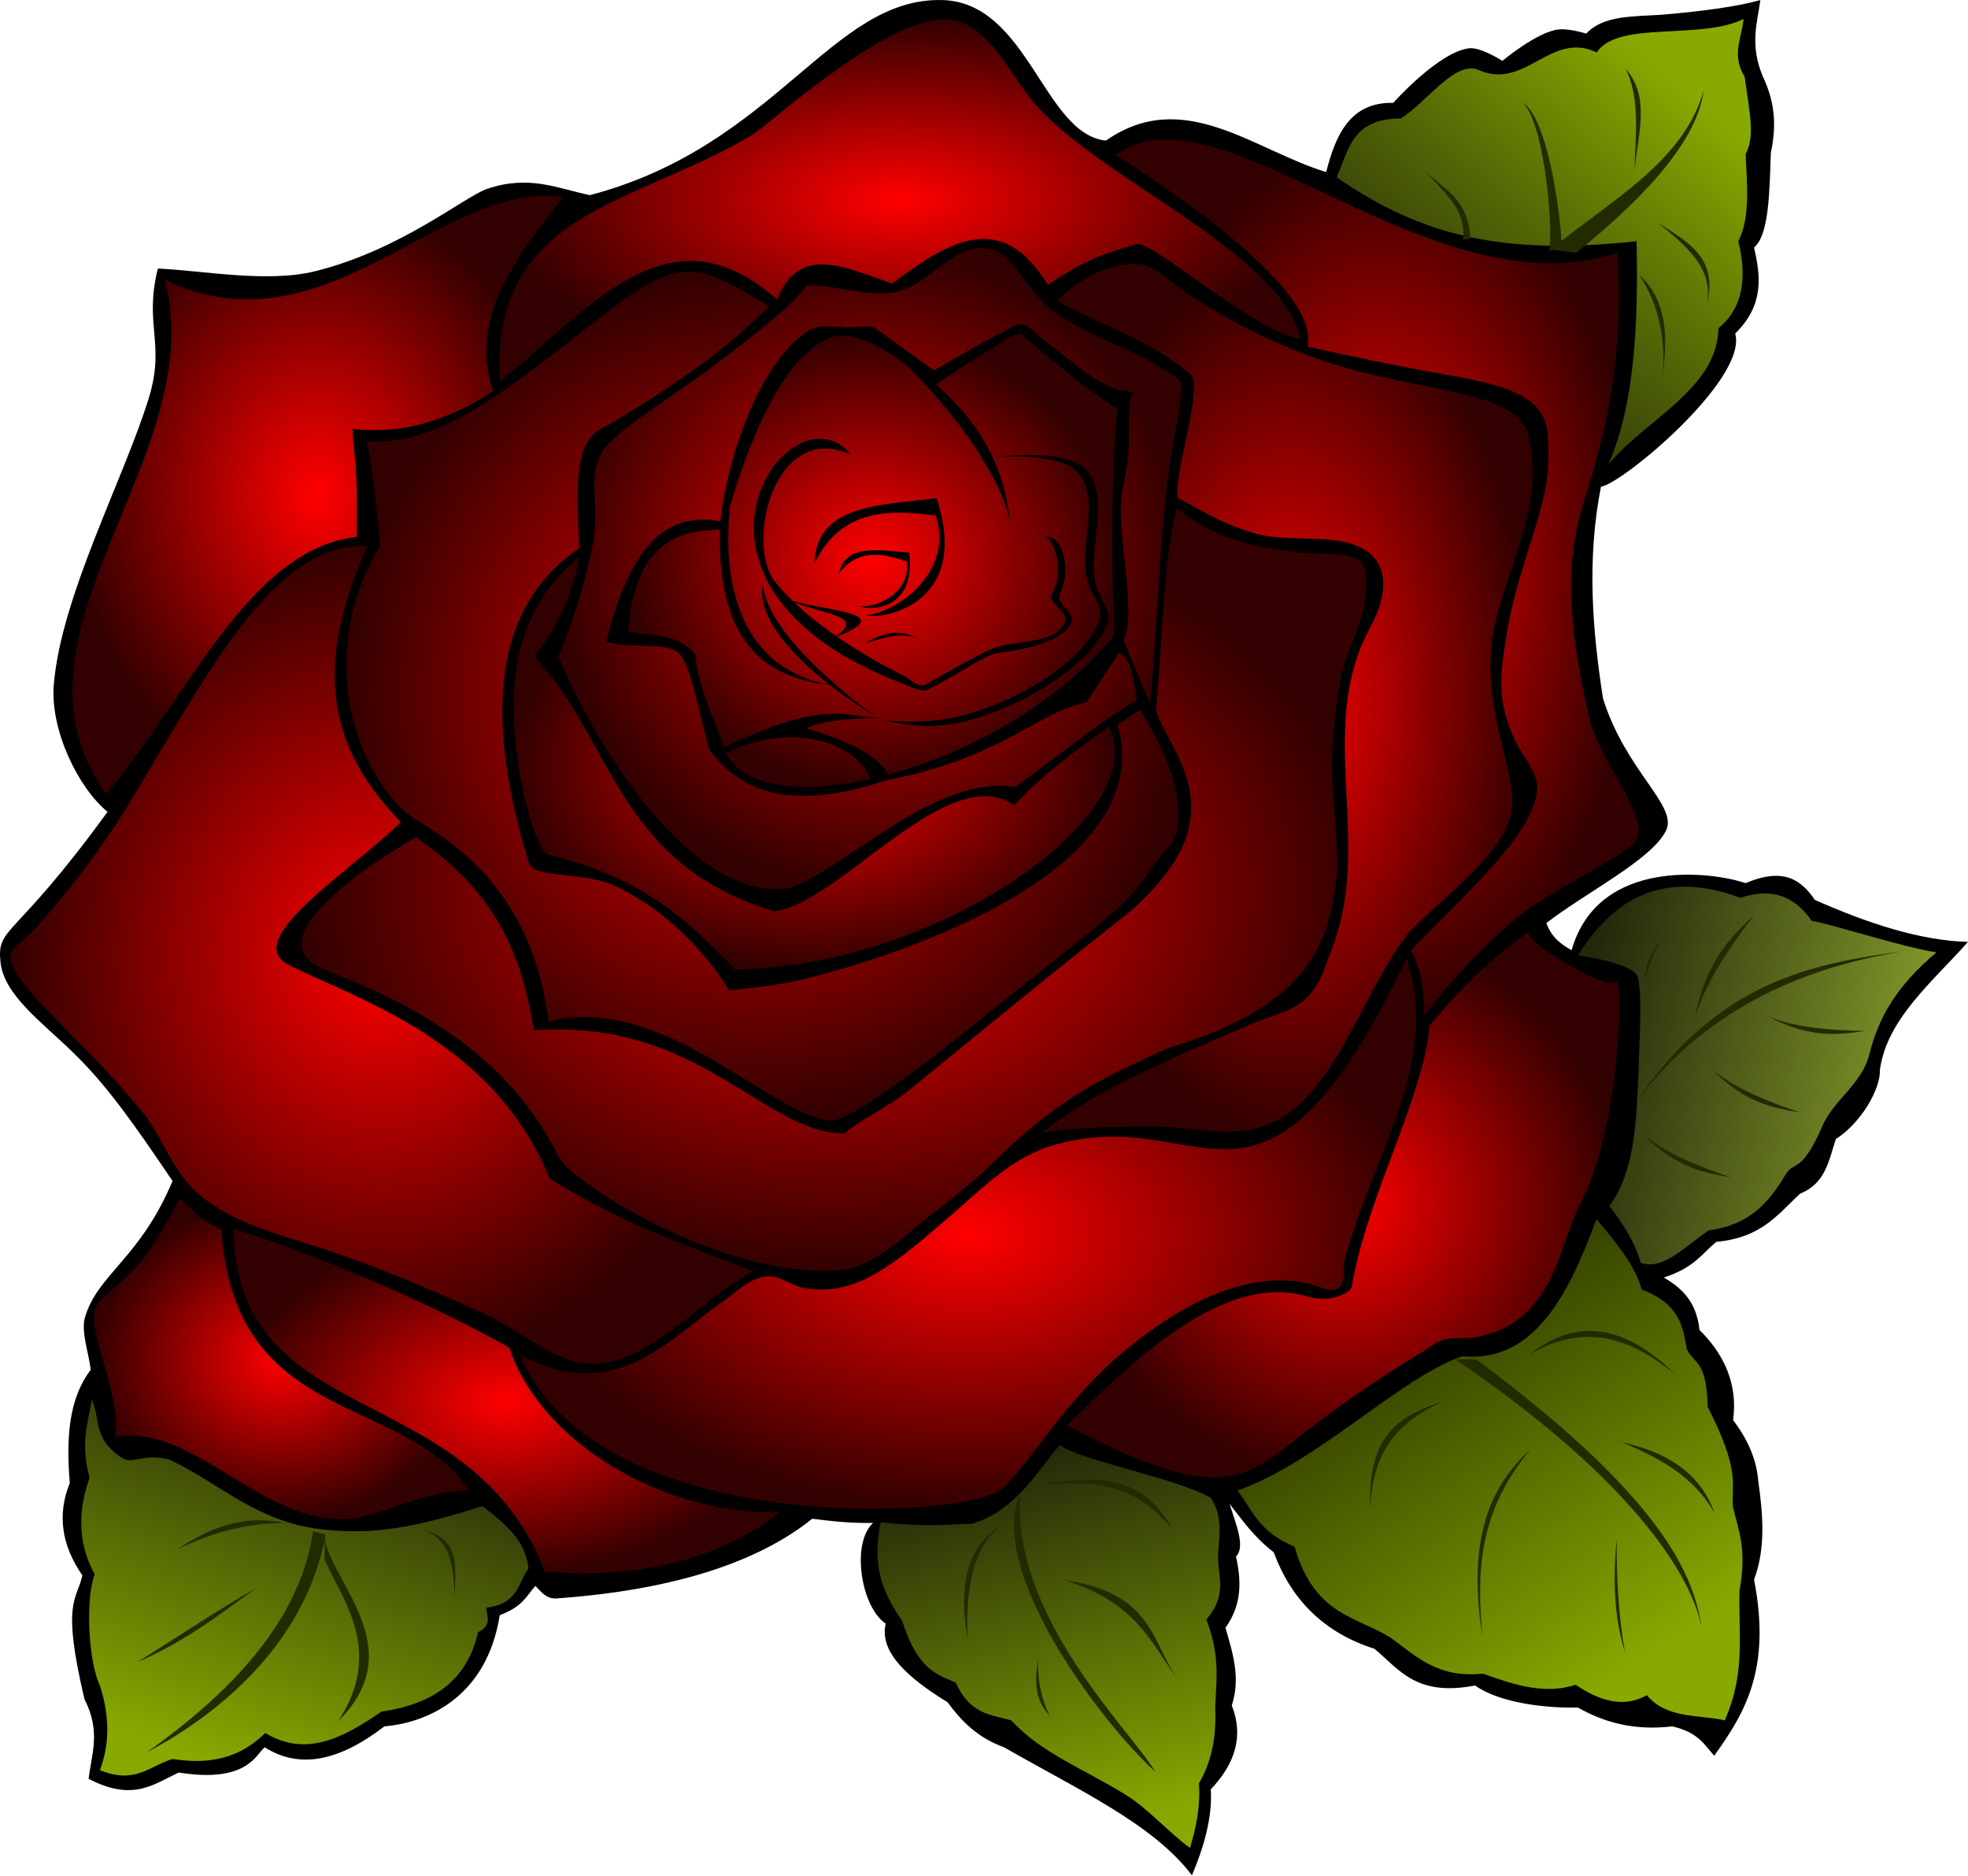
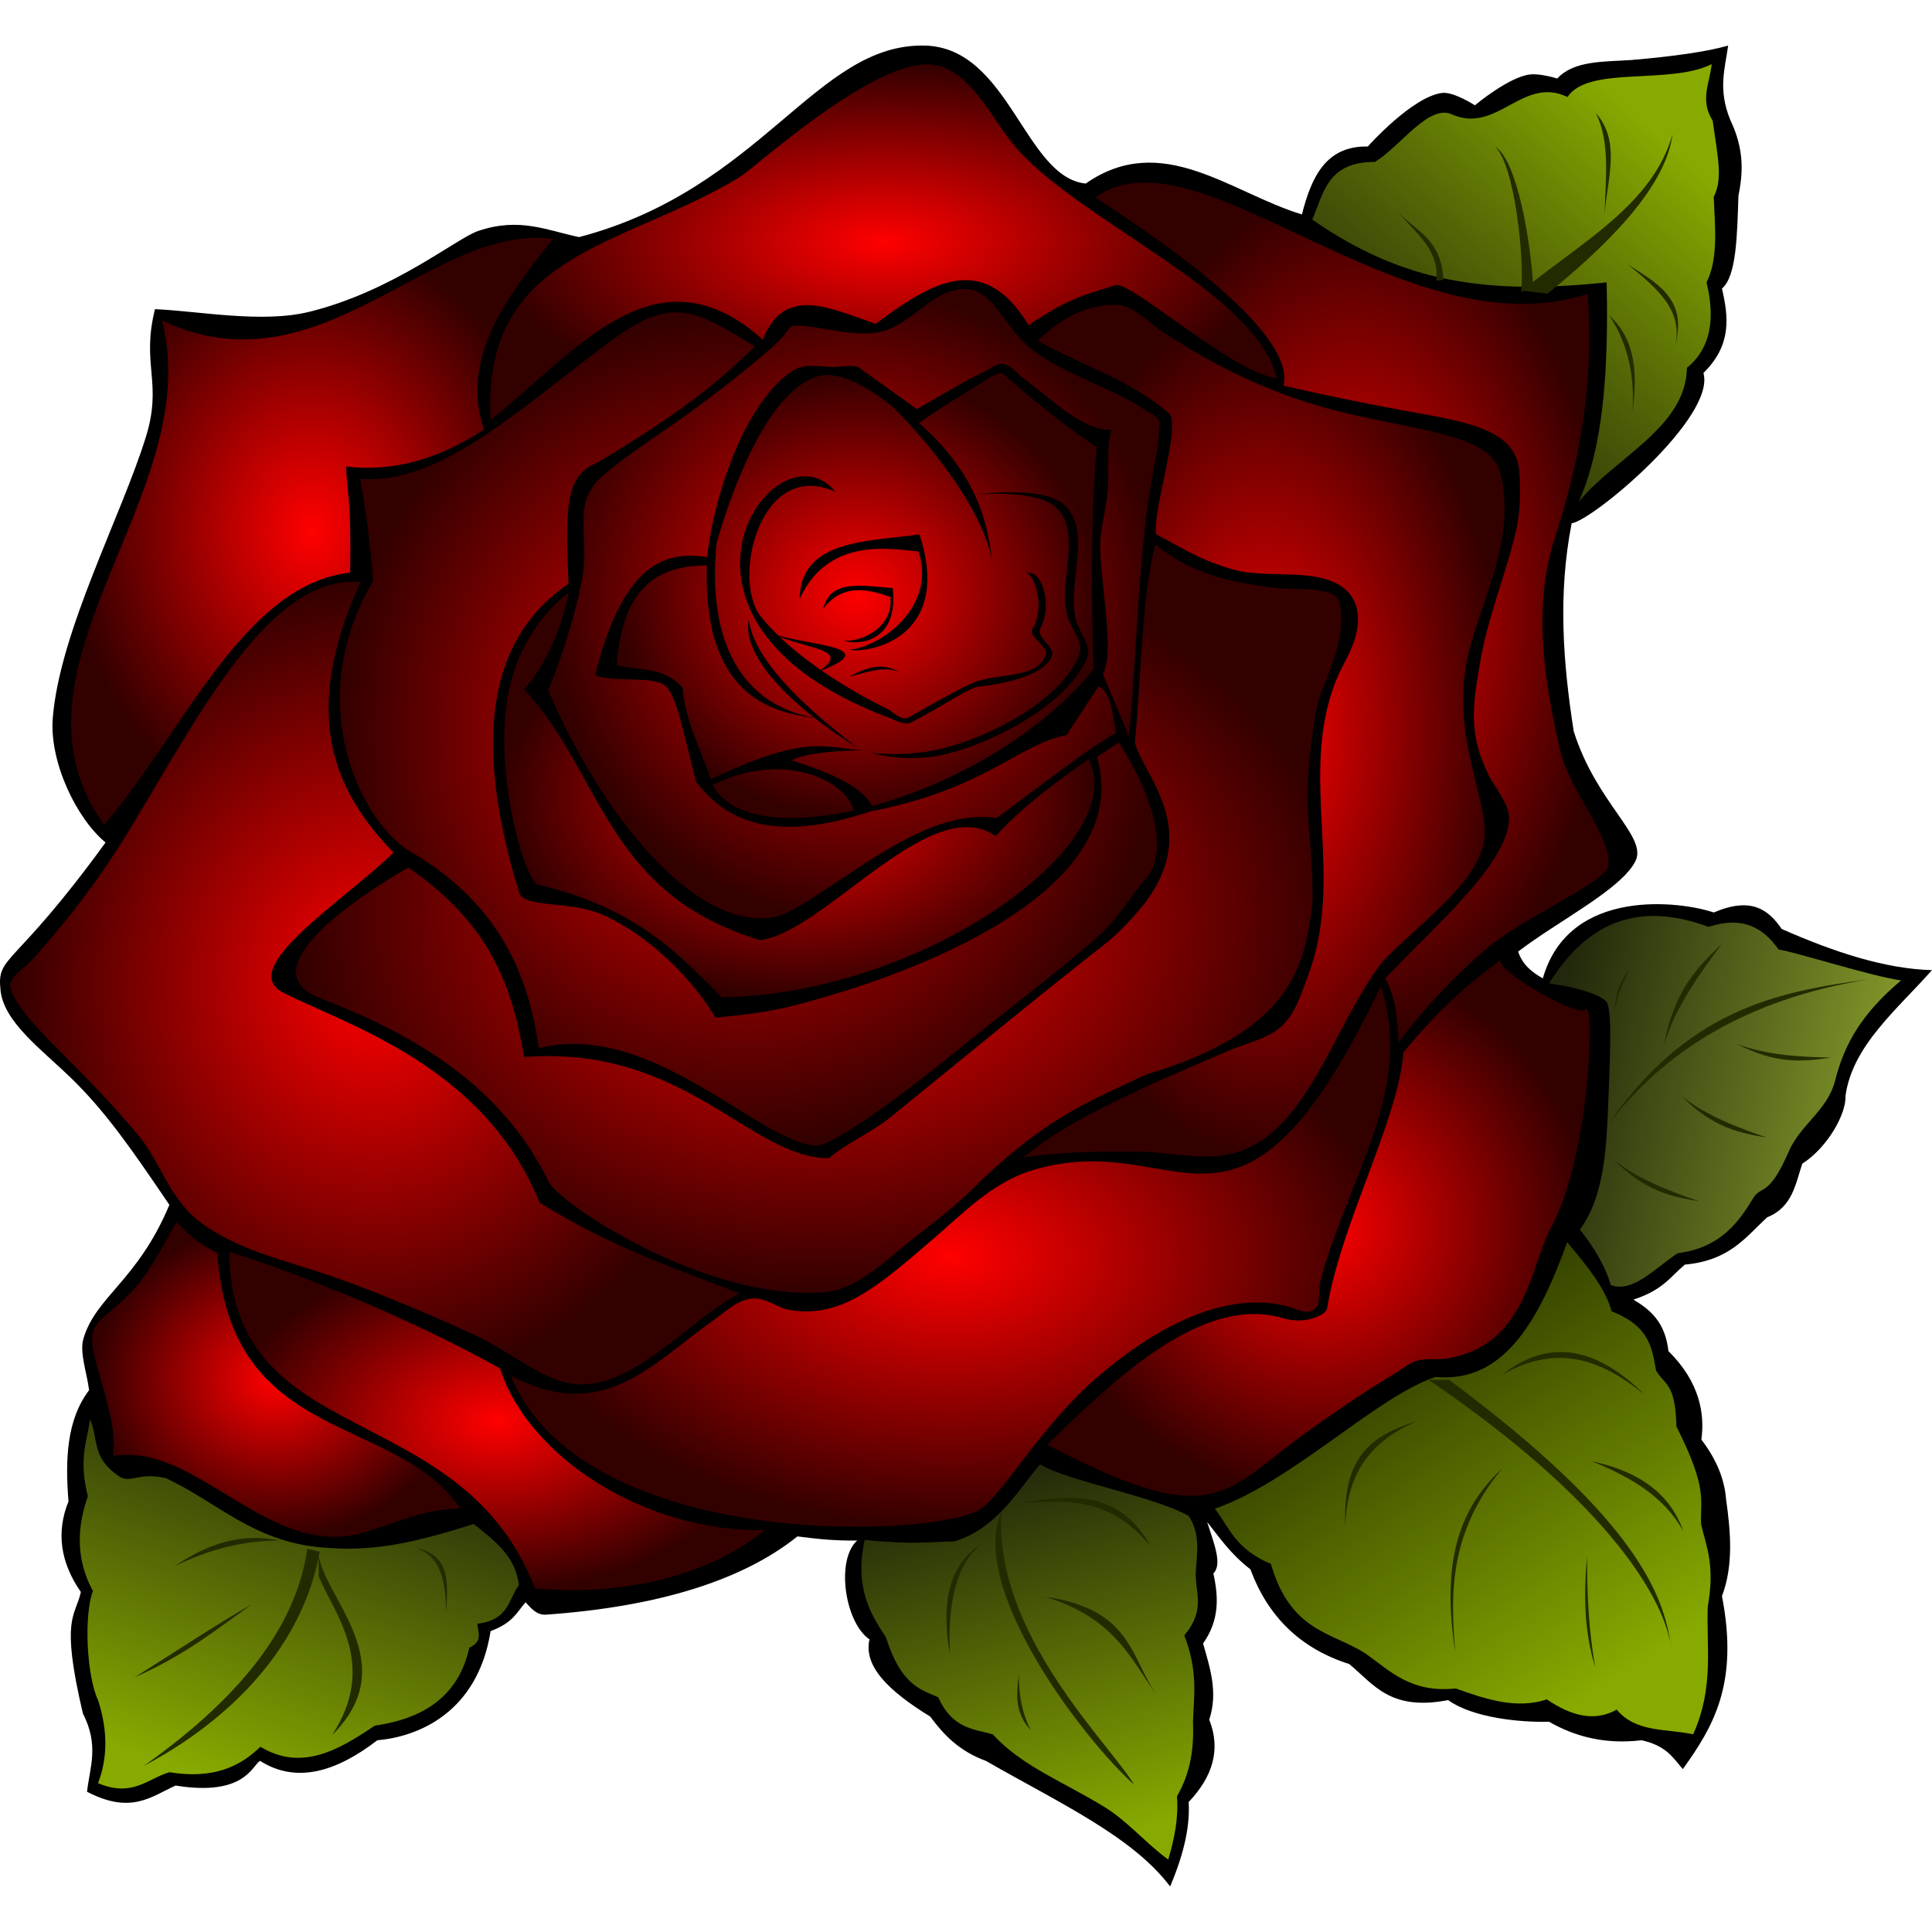
- <svg xmlns="http://www.w3.org/2000/svg" xmlns:xlink="http://www.w3.org/1999/xlink" id="svg4429" height="200.1mm" width="210mm" version="1.1" viewBox="0 0 744.096 709.01">
+ <svg xmlns="http://www.w3.org/2000/svg" xmlns:xlink="http://www.w3.org/1999/xlink" id="svg4429" height="10mm" width="10mm" version="1.1" viewBox="0 0 744.096 709.01">
  <defs id="defs4431">
    <linearGradient id="ad" y2="19463" gradientUnits="userSpaceOnUse" y1="94424" x2="3.969e5" x1="3.3027e5">
      <stop id="stop15" stop-color="#22280B" offset="0" />
      <stop id="stop17" stop-color="#556906" offset=".529" />
      <stop id="stop19" stop-color="#8a0" offset="1" />
    </linearGradient>
    <linearGradient id="af" y2="2.617e5" gradientUnits="userSpaceOnUse" y1="2.449e5" x2="4.561e5" x1="3.7159e5">
      <stop id="stop27" stop-color="#22280B" offset="0" />
      <stop id="stop29" stop-color="#89A02C" offset="1" />
    </linearGradient>
    <linearGradient id="ae" y2="2.965e5" gradientUnits="userSpaceOnUse" y1="3.9575e5" x2="3.1926e5" x1="3.8257e5">
      <stop id="stop22" stop-color="#8a0" offset="0" />
      <stop id="stop24" stop-color="#222B00" offset="1" />
    </linearGradient>
    <linearGradient id="b" y2="4.3226e5" gradientUnits="userSpaceOnUse" y1="3.433e5" x2="2.5859e5" x1="2.3544e5">
      <stop id="stop9" stop-color="#22280B" offset="0" />
      <stop id="stop11" stop-color="#8a0" offset="1" />
    </linearGradient>
    <linearGradient id="t" y2="4.1825e5" xlink:href="#b" gradientUnits="userSpaceOnUse" y1="3.2943e5" x2="57506" x1="86108" />
    <linearGradient id="linearGradient4333">
      <stop id="stop4335" stop-color="#f00" offset="0" />
      <stop id="stop4337" stop-color="#f00" stop-opacity=".2" offset="1" />
    </linearGradient>
    <linearGradient id="linearGradient5366" y2="4.3226e5" xlink:href="#b" gradientUnits="userSpaceOnUse" x2="2.5859e5" y1="3.433e5" x1="2.3544e5" />
    <radialGradient id="radialGradient4365" xlink:href="#linearGradient4333" gradientUnits="userSpaceOnUse" cy="3.2003e5" cx="8.1376e5" gradientTransform="matrix(1 0 0 .85429 -7.4748e5 46630)" r="44166" />
    <radialGradient id="radialGradient4363" xlink:href="#linearGradient4333" gradientUnits="userSpaceOnUse" cy="3.2999e5" cx="8.6675e5" gradientTransform="matrix(1 0 0 .63084 -7.4748e5 1.2182e5)" r="64272" />
    <radialGradient id="radialGradient4361" xlink:href="#linearGradient4333" gradientUnits="userSpaceOnUse" cy="2.9055e5" cx="9.755e5" gradientTransform="matrix(1 0 0 .61433 -7.4748e5 1.1206e5)" r="1.0549e5" />
    <radialGradient id="radialGradient4359" xlink:href="#linearGradient4333" gradientUnits="userSpaceOnUse" cy="2.8363e5" cx="1.0638e6" gradientTransform="matrix(1 0 0 .98831 -7.4748e5 3316.8)" r="65067" />
    <radialGradient id="radialGradient4357" xlink:href="#linearGradient4333" gradientUnits="userSpaceOnUse" cy="2.2491e5" cx="8.3739e5" gradientTransform="matrix(1 0 0 1.1008 -7.4748e5 -22673)" r="87471" />
    <radialGradient id="radialGradient4355" xlink:href="#linearGradient4333" gradientUnits="userSpaceOnUse" cy="1.1655e5" cx="8.2235e5" gradientTransform="matrix(1 0 0 1.2181 -7.4748e5 -25418)" r="57804" />
    <radialGradient id="radialGradient4353" xlink:href="#linearGradient4333" gradientUnits="userSpaceOnUse" cy="47160" cx="9.5944e5" gradientTransform="matrix(1 0 0 .45202 -7.4748e5 25843)" r="94364" />
    <radialGradient id="radialGradient4351" xlink:href="#linearGradient4333" gradientUnits="userSpaceOnUse" cy="1.3601e5" cx="1.0718e6" gradientTransform="matrix(1 0 0 1.6749 -7.4748e5 -91798)" r="61571" />
    <radialGradient id="radialGradient4349" xlink:href="#linearGradient4333" gradientUnits="userSpaceOnUse" cy="1.6448e5" cx="1.0507e6" gradientTransform="matrix(1 0 0 1.7722 -7.4748e5 -1.27e5)" r="57707" />
    <radialGradient id="radialGradient4347" xlink:href="#linearGradient4333" gradientUnits="userSpaceOnUse" cy="2.0946e5" cx="9.4386e5" gradientTransform="matrix(1 0 0 .71621 -7.4748e5 59443)" r="1.2536e5" />
    <radialGradient id="radialGradient4345" xlink:href="#linearGradient4333" gradientUnits="userSpaceOnUse" cy="1.6397e5" cx="9.2702e5" gradientTransform="matrix(1 0 0 1.0201 -7.4748e5 -3290)" r="98002" />
    <radialGradient id="radialGradient4343" xlink:href="#linearGradient4333" gradientUnits="userSpaceOnUse" cy="1.798e5" cx="9.3925e5" gradientTransform="matrix(1 0 0 .68563 -7.4748e5 56523)" r="70789" />
    <radialGradient id="radialGradient4341" xlink:href="#linearGradient4333" gradientUnits="userSpaceOnUse" cy="1.339e5" cx="9.5233e5" gradientTransform="matrix(1 0 0 1.0288 -7.4748e5 -3857)" r="73358" />
    <radialGradient id="radialGradient4339" xlink:href="#linearGradient4333" gradientUnits="userSpaceOnUse" cy="1.3192e5" cx="9.5302e5" gradientTransform="matrix(1 0 0 .92775 -7.4748e5 9531.8)" r="57551" />
  </defs>
  <g id="layer1" transform="translate(-19.38 -137.86)">
    <g id="g5416" transform="matrix(.0016054 0 0 .0016054 19.38 137.85)">
      <path id="path85" class="fil0" d="m21371 3.2259e5c-498-4116-2336-9020-1359-12349 2981-10158 12969-13858 20625-32110-9405-13890-15516-22590-23535-30370-7259-7040-16119-13450-16968-21030-975-8711 2970-4932 25189-35538-7075-5839-13500-19417-12664-29849 1662-20761 16513-48585 22354-67489 4030-13040-1171-17258 2166-30606 10628 464 25694 3428 36995 639 20199-4987 35269-17624 40562-19411 10004-3378 16658-54 24205 1482 43954-11568 56811-46630 82992-45942 20197 531 23876 31583 38531 33098 18304-12753 34761 2210 51869 7410 2280-8922 5718-16493 15808-16302 0 0 10537-11872 17784-12844 2789-374 7904 2964 7904 2964s8274-6939 13338-7410c2592-241 6422 988 6422 988 4008-4361 11167-3996 17784-4446 9880-847 17942-1953 23217-3458-742 5474-2497 10442 494 17784 3492 7307 3035 12921 1976 18278-325 9393-434 19220-3952 22229 1551 6752 2422 13503-4446 20254 3029 10664-26529 35355-31615 36062-3328 17019-2062 33528 494 49893 5436 17290 17737 25218 14819 31122-3372 6825-18769 14494-28157 21736 1162 3361 3467 5009 5928 6421 6295-22118 33390-18431 41001-15807 9020-3863 13147-657 16302 3951 12588 5563 24786 9567 36062 9880-8432 9494-19105 18172-20748 30134 202 4326-4245 12354-10374 16302-1655 4935-2355 10416-8398 12844-5170 4731-8968 10378-19760 11361-3487 2905-5239 6098-12350 8398 4017 2412 7630 5390 8398 12350 7667 7584 8719 15247 7904 21242 3663 4775 5558 9551 5928 14326 1131 7983 1779 15885-988 23218 4085 21045-2100 31326-9386 41495-2330-2626-3795-5541-9880-6916-8854 1047-16004-891-22229-4446-7094 210-18372-990-24206-5187-13958 2707-17885-3846-23712-8645-11996-3823-19617-11657-23712-22723-4880-3788-7355-7575-10374-11362 1457 4758 3780 10094 1482 12350 1249 5598 1503 11197-2469 16795 1677 5896 3632 11745 1482 18278 2887 7284 729 13792-4940 19760 319 5250-820 11715-4446 20254-9083-12040-26639-20054-44213-30134-6439-2344-10155-6322-13337-10621-10057-6174-16053-12103-14573-18524-5864-3969-8173-18961-2964-23712-5621 93-9995-437-14326-988-13053 10479-33229 16848-60267 18772-2294 163-3601-1515-4940-2964-2130 2366-2909 4855-8398 6916-3164 19816-17694 25368-27170 26182-9987 7662-19485 10430-28157 4939-1929 1199-3713 8590-20254 5928-5834 2656-10699 6989-21242 1482 660-5861 2964-11065-988-18771-5471-23223-1790-23149-494-29146-4898-7082-5969-14324-2964-21736-799-10050-458-19561 4940-26676z" />
      <path id="path87" d="m3.148e5 41753c2771-6218 3532-13873 15066-13832 6176-3798 12998-14049 18525-11362 10851 4677 16925-9392 27664-4199 4901-7603 24645-2840 34580-7904-399 4448-2920 8543 247 13585 1279 9215 2456 13882 247 18278 328 7376 1107 15023-1730 20501 2127 8679 1078 15770-4693 20501-234 14307-17189 21449-25934 32109 4579-10435 7317-25186 6668-52610-31720 3382-50609-1247-70641-15067h1z" class="fil1" fill="url(#ad)" />
      <path id="path89" d="m3.7161e5 2.2502e5c8567-13817 20512-20153 38284-13585 8225-2691 13162 256 16796 5434 4842 787 22320 6454 29393 7410-9487 7986-13634 15354-15808 23958-1840 7283-8274 10509-11115 17043-4928 11337-6602 7930-8645 11362-3950 6635-8537 11862-18031 13091-5351 3497-10703 9596-16054 7657-1153-4117-3623-8563-7410-13338 5968-8023 6407-20133 6830-30829 420-10627 847-19854-162-23263-602-2038-7413-4083-14078-4940z" class="fil2" fill="url(#af)" />
      <path id="path91" d="m3.7598e5 2.8709e5c4625 5531 9214 11061 10653 16592 9085 3486 9723 8849 10654 14147 1875 3444 4704 2832 4890 13448 7755 15333 5596 17837 5939 23578 1314 5451 3354 9863 1572 19736-323 9959 1538 19322-3493 30565-6339-1416-13681-322-18339-5938-5332 3041-10970 1483-16767-2446-7277 2395-14554 8-21831-2619-10807 1119-15736-4174-21657-8384-8166-5220-17958-5153-22705-21482-8685-3724-9911-8691-13448-13274 18475-6363 38350-26605 52920-31612 16444 1606 24846-13638 31612-32311z" class="fil3" fill="url(#ae)" />
      <path id="path93" d="m2.4953e5 3.4036e5c6291 4017 27014 7542 35630 12401 2840 4308 2027 8616 1746 12924-443 5117 2629 9356-2794 15719 3308 8500 2340 14329 2096 20609 227 5997-371 11993-3843 17989 409 5342-657 10315-2096 15195-4860-3467-9757-9158-14989-12413-9875-6143-20044-9874-27102-17627-4718-1329-9713-1365-13099-8907-4472-1892-9006-3127-12575-14497-4056-5883-7433-12299-5065-23229 12161 1188 15260 434 21482 350 10406-3126 15560-12686 20609-18513v-1z" class="fil4" fill="url(#linearGradient5366)" />
      <path id="path95" d="m21605 3.2954e5c-753 5510-2784 9559-524 18513-2177 6125-3409 14311 1222 22705-2256 5852-1468 20634 1223 26198 2465 7623 2189 14149 0 19911 8248 3484 11811-1060 17116-2620 10482 1702 16910-1327 21832-6113 9724 5904 18612 943 27420-5065 13845-1961 20489-8820 22705-18688 3363-1581 2043-3747 1921-5763 7626-933 7407-5787 9956-9257-791-7083-5983-10742-10829-14671-16824 5355-25611 6627-36852 5589-16208-1497-24866-10961-37026-16592-6862-1534-8423 1515-11353-524-6577-4577-4664-8620-6811-13623z" class="fil5" fill="url(#t)" />
      <g>
        <path id="path97" d="m42271 2.823e5c2908 2374 3635 4202 9880 7410 3076 46326 42611 38271 58292 61256-8754 120-15562 3482-23043 5723-22983 6884-40030-21781-60268-18278 1489-10477-6917-25097-4620-30423 1225-2840 5767-5242 9747-9784 4059-4632 7568-11420 10012-15904z" class="fil6" fill="url(#radialGradient4365)" />
        <path id="path99" d="m55002 2.8944e5c525 47975 55527 34535 73354 80690 21350 1905 41496-2999 55191-13972-28948 565-56876-17690-63574-38773-21385-12000-49056-23180-64968-27940v-1z" class="fil7" fill="url(#radialGradient4363)" />
        <path id="path101" d="m1.2254e5 3.1911e5c16730 40915 96357 39283 1.1164e5 32604 5797-2534 14456-19851 29840-32906 11984-10170 28967-20381 44785-16363 2045 520 4600 2141 6390 857 1919-1376 961-4601 1561-6846 6752-25255 22621-46002 14494-70711-29208 60900-43326 42299-68414 41945-4824-68-10529 539-16306 2515-8734 2987-15781 10141-21577 15170-14591 12659-23217 20012-35529 17980-2853-471-5305-2739-8348-2769-3990-40-7242 3383-10603 5744-13851 9731-25746 24492-47936 12781v-1z" class="fil8" fill="url(#radialGradient4361)" />
        <path id="path103" d="m2.5123e5 3.3566e5c33733 17671 40664 14039 54276 3072 6785-5467 19084-14140 28596-19819 2300-1373 4257-3089 6294-3507 2358-483 4601-79 6607-393 19082-2991 20143-22132 25008-31223 9794-18299 10469-55109 8398-52610-1945 2347-22512-9974-20254-11856-6845 4969-14020 10763-23465 22230-1203 16093-15069 41365-18278 61255-229 1424-2265 2176-3713 2621-2206 680-4801 512-6924-119-19424-5776-40768 15012-56546 30349h1z" class="fil9" fill="url(#radialGradient4359)" />
        <path id="path105" d="m1.7738e5 2.9935e5c-15539-5973-31092-11257-47918-21735-13201-32794-46237-42589-61502-50388-11376-5811 14277-21827 26429-33591-14053-14647-22572-32690-7904-64961-21790-1626-38156 30990-55597 59760-7267 11987-15538 22491-23162 30874-1641 1804-3839 3020-4973 4954-997 1700 530 4115 2286 6625 4882 6979 16637 16561 28495 30995 4772 5809 7104 14530 13925 19930 9160 7252 20902 9508 33022 13764 9611 3374 21662 8391 33169 13663 8736 4003 16272 10975 23963 11846 14022 1587 26528-14474 39767-21736z" class="fil10" fill="url(#radialGradient4357)" />
        <path id="path107" d="m24982 1.8696e5c19002-22198 33562-57719 59032-60514 226-19030-629-17518-988-25441 11033 1317 22065-1647 33098-8892-5675-16475 4740-31162 16548-45694-29080-4038-55909 37605-93859 19512 10986 41795-40889 83396-13831 1.2103e5z" class="fil11" fill="url(#radialGradient4355)" />
        <path id="path109" d="m1.177e5 89814c-2225-40343 31910-41360 59719-58222 3621-2196 32511-28701 46296-27009 8922 1095 14115 12672 19212 18934 14993 18424 58367 35256 63398 56341-11127-1612-35162-23593-38772-22356-5824 1997-10148 2358-20784 9606-11032-18325-23821-9850-36677-349-10524-3467-21907-9658-27072 3842-25754-23118-44857 3089-65320 19212v1z" class="fil12" fill="url(#radialGradient4353)" />
        <path id="path111" d="m3.355e5 2.3914e5c6169-8175 13149-15614 20930-22324 8776-7569 28586-15930 29370-19942 1244-6362-9345-18212-11530-27816-3713-16316-6703-34239-1248-50925 7572-23164 9084-41266 7888-58536-44323 14281-93528-40973-1.1815e5 -23114 29008 18692 47570 35288 45145 45120 9142 2134 21977 4752 31924 6513 13947 2470 23886 4688 24664 14096 422 5111 208 10396-1098 15533-2767 10892-6460 19593-8245 29888-1861 10730-2980 17442 2031 27481 1228 2459 4920 6958 4867 10233-179 10969-18029 26057-29692 38424 2849 5573 2831 10430 3144 15369z" class="fil13" fill="url(#radialGradient4351)" />
        <path id="path113" d="m2.4901e5 70874c4208-4357 10942-8962 19266-8645 3442 131 7728 4582 11124 6764 9236 5935 19013 11554 32924 16206 21738 7270 44819 6465 47588 17291 4341 16976-5997 32829-8245 46504-2733 16626 4143 29692 4539 39204 470 11260-14438 21175-24497 31525-11921 15348-17898 41253-35770 46032-7259 1941-15209-326-22727-403-9783-99-19267 101-27660 1391 12095-10115 31069-17728 49253-25628 4154-1806 8903-2641 12249-5494 3768-3214 5049-8039 6612-12086 9302-24081-2352-48139 6869-71242 1577-3951 4220-7411 5043-12260 748-4397-350-9084-5864-11424-6773-2874-16725-858-23882-2900-8715-2487-13449-5945-18418-8400-1211-5086 6161-26404 2964-29145-9272-7952-20468-11225-31369-17290h1z" class="fil14" fill="url(#radialGradient4349)" />
        <path id="path115" d="m2.7716e5 1.1968e5c-3295 12783-3350 31508-4891 47506 2022 7972 16151 20784 2154 38821-1855 2390-5916 6864-9062 9323-15100 11800-32240 25950-51990 41990-3858 3132-10738 6336-14522 9609-18915 73-34451-27187-73111-24271-2899-17599-8660-32343-27775-45428-4322 2386-40869 23707-21127 31332 17603 6867 42159 18210 54661 43769 1637 4763 37015 28846 66036 26791 8485-600 15788-8547 22338-13517 4133-3136 9995-7878 12768-10632 17528-17408 27654-21220 42422-28141 34575-10306 38153-25778 39821-41568 167-17413-3266-22665 949-46000 1195-6618 7105-14441 5688-24909-694-5132-9808-3455-15709-4258-8862-1206-18899-2482-28653-10413h1z" class="fil15" fill="url(#radialGradient4347)" />
        <path id="path117" d="m2.6843e5 1.6718e5 -5240 3493c9267 32368-44346 52567-73679 59866-7349 1828-15258 2384-17839 2660-6157-10133-16279-19698-26848-24557-7874-3620-19109-1552-20308-5484-12401-40644-5145-62430 11876-74053-747-17677-858-25868 6508-28815 20937-12441 29848-19915 38203-28122-14589-8771-19734-12566-35491-630-22697 17099-40494 33807-59171 32417 1600 9227 2382 16209 3102 24427-17647 29750-2297 59115 9473 65345 21260 12560 27920 30100 30220 46810 27151-6779 52970 22773 66543 23404 4152 31 20662-12097 33658-22695 13060-10651 25380-19790 34021-27534 5269-4698 7659-9674 11614-14044 3341-3692 5047-13961-6637-32485z" class="fil16" fill="url(#radialGradient4345)" />
        <path id="path119" d="m1.3638e5 1.3126e5c-5467 4199-11582 11761-14062 22481-4543 19631 3727 47341 6898 47605 24111 5747 33812 17038 43967 26984 48132-659 98634-36885 87931-57180-7819 5664-15691 11261-22230 18525-15483-10971-41145 23182-56562 24946-37162-11209-37772-40065-56562-60143 5442-6246 9260-15433 10620-23218z" class="fil17" fill="url(#radialGradient4343)" />
        <path id="path121" d="m2.6458e5 1.5077e5c2712-4991 0-17932-590-28843-326-6004 1207-8957 1780-15348 397-4425-422-9833 872-14427-6691 474-14483-7491-21070-12283-1603-1167-2887-3098-4833-3464-1641-309-3168 1181-4752 1919-5348 2494-10696 5962-16044 8889l-14030-10059c-2073-681-4581 99-6677-44-3596-246-6703-812-9539 1201-12397 8800-19089 33460-20031 44418-10521-1648-20307 1973-26913 28384 5783 1840 13811-47 16980 2595 2013 1853 3617 8452 3617 8452l3649 14438c7405 9898 19271 14655 41765 7167 27872-5449 35221-16012 47110-18337l7647-11640c3009 1190 3401 6494 4208 11144-6532 3540-18499 12969-28641 20419-6672-1108-14715 950-24439 6505-11338 6478-24249 16735-29005 17248-19483 3387-42102-25987-54142-54492 0 0 5065-11597 7922-25402 2221-10730-1597-16655 2740-23317 2775-4262 16109-12586 23405-17913 8727-6373 16378-12576 20665-16517 2387-2193 3212-4014 3640-4118 3822-928 13864 2691 20665 1492 8259-1456 12722-10496 21107-10408 6895 72 9262 9613 16475 14904 8129 5964 18923 8974 25613 13496 1856 1255 4663 2302 4476 4209l-632 6443c-4650 21562-4552 45498-6704 68309l-6287-15020z" class="fil18" fill="url(#radialGradient4341)" />
        <path id="path123" d="m2.2047e5 90576c4547-3257 9341-6209 13180-8536 2609-1580 4253-3092 6713-3509 6875 6061 15559 13129 22724 17784-1426 16998-1274 35047-741 53351-12980 15950-34220 27640-53090 32770l6-2c-3191-5416-11118-8245-19340-10940 2929-1572 9073-2267 17116-2445-8462-248-12730-4430-36458 6977-2671-7407-6492-15103-6785-21915-4489-5193-10432-4081-15808-5434 1331-22028 13419-23822 21566-23950-845 31496 15607 35171 25887 36613 3572 2796 7211 5240 10288 7098-9550-7229-24744-19877-26110-30739-1425 7659 6951 16686 15752 23586-19390-3588-25578-21062-23462-41966v-1c3178-11022 11491-35450 23750-39800 5648-2005 13379 3006 18457 7121 10036 9864 22270 25931 23902 37333-870-8585-3314-20994-17546-33397zm-13989 92571c-263 63-524 124-786 185 262-61 523-122 786-185zm-1599 369c-15736 3488-29158 2069-33678-5692l-158-469c16551-8154 31609-1434 33836 6161zm29799-75844s14669-1295 19019 3458c5778 6312 264 17264 2347 25564 848 3382 4083 6252 2840 9509-3671 9625-18453 18485-31539 22133-9301 2594-18601 1332-18601 1332s8775 2621 17944 388c13626-3318 29912-13027 34048-22988 1405-3382-2102-6051-2840-10251-1524-8666 3841-19928-2223-26305-4870-5120-21000-2850-21000-2850zm-42853 25070c6795-14639 21126-12105 28528-11362 4343 12928-8511 22675-16549 23588 4487 906 24879-2663 16796-27663-13191 1721-28522 1409-28775 15437zm5682 2384c5115-6906 12317-4048 16098-2866 879 7208-6870 10914-11161 10528 2244 954 13262 1279 11727-12628-7065-516-15027-2323-16664 4966zm-5312-11029c4926-6985 6547-14285 13462-20748 1830-1711 9218 1073 17290 1725 1184 95 2595-553 3581 128 2582 1784 2590 4261 3467 6763 3432 9796-1570 20913-6555 25099 557 51 8820-13579 5286-21010-1182-2486 1465-5130-3680-7394-433-191-9836-2624-16302-4323-7755 5563-11369 12588-16549 19760zm24633-35135c178 160 348 314 509 462-162-148-331-302-509-462zm15531 32233c19472 25641-2265 23648-21133 23579 14026-2349 32511-1175 21133-23579zm-35292 28729c14249-5574-1641-5873-10366-8381-1573-1523-2976-3048-4181-4559-7122-8932-128-38072 17877-29936-14178-17433-49546 30918 12893 54229 1523 569 3677 1899 5228 1137 6389-3143 11637-6995 15806-8559 0 0 15311-1255 17945-7160 1171-2627-3914-4418-2620-6987 3099-6149-116-14489-3493-13099h1c1531-437 4960 7672 1571 13274-1239 2050 4031 4237 3144 6462-2325 5837-11923 4032-17640 6637-5238 2387-15194 8209-15194 8209-1773 957-4044-1487-4781-1847-5782-2824-11299-6033-16190-9420zm-10037-8064c7918 3048 16508 3256 9885 7959-3713-2581-7061-5265-9885-7959zm16686 9550c4075-916 8150-2743 12226-1048-2693-1340-5437-2618-12226 1048z" class="fil19" fill="url(#radialGradient4339)" />
      </g>
      <g fill="#222b00">
        <path id="path125" class="fil20" d="m3.6519e5 58796c13845-11420 31378-20628 36062-37544-1404 11182-12485 24141-30011 38284l-6051-740z" />
        <path id="path127" class="fil20" d="m3.463e5 56202c-580-9854-6547-11628-10745-16055 4117 4879 9840 8954 9016 16302l1729-247z" />
        <path id="path129" class="fil20" d="m3.6778e5 57190c-579-9854-3705-29659-9138-32974 4857 4507 7122 27601 6298 34950l2840-1976z" />
        <path id="path131" class="fil20" d="m3.8285e5 16189c6091 6884 2721 15919 2100 24329 181-8403 1443-17167-2100-24329z" />
        <path id="path133" class="fil20" d="m3.9051e5 52497c6617 5458 13406 10848 11362 19513 3117-11404-4622-15104-11362-19513z" />
        <path id="path135" class="fil20" d="m3.8606e5 64724c4655 7079 6168 14945 5558 23341 1136-8777 1117-17168-5558-23341z" />
        <path id="path137" class="fil20" d="m3.8544e5 2.5936e5c13518-17935 33424-30547 62737-35320-21816 2960-43504 7172-62737 35320z" />
        <path id="path139" class="fil20" d="m3.9922e5 2.3966e5c2624-8963 9051-17711 13869-24131-5502 5220-11476 10981-13869 24131z" />
        <path id="path141" class="fil20" d="m3.8742e5 2.3174e5c366-3624 2205-7437 3593-10243-1736 2395-3615 5031-3593 10243z" />
        <path id="path143" class="fil20" d="m4.1655e5 2.3944e5c7124 2883 16051 3202 22654 3370-6178 886-12946 1799-22654-3370z" />
        <path id="path145" class="fil20" d="m4.0329e5 2.519e5c5915 4906 14325 7915 20566 10077-6155-1028-12882-2209-20566-10077z" />
        <path id="path147" class="fil20" d="m3.8705e5 2.6719e5c5915 4906 14325 7916 20566 10077-6155-1028-12882-2209-20566-10077z" />
        <path id="path149" class="fil20" d="m3.4765e5 3.2012e5c46739 34683 51918 53061 53352 64961-1111-11587-14594-35328-58292-64961h4940z" />
        <path id="path151" class="fil20" d="m3.6037e5 3.1888e5c11536-9057 22879-6325 34086 4693-9790-7852-20376-12517-34086-4693z" />
        <path id="path153" class="fil20" d="m3.8186e5 3.3963e5c8988 3683 17233 8223 21983 16796-3491-9801-11595-14549-21983-16796z" />
        <path id="path155" class="fil20" d="m3.8075e5 3.6236e5c-801 8933-819 17866 1976 26799-1613-8933-2001-17866-1976-26799z" />
        <path id="path157" class="fil20" d="m3.605e5 3.4124e5c-12637 15149-12664 29712-11362 44212-3841-24321 2467-35893 11362-44212z" />
        <path id="path159" class="fil20" d="m3.4e5 3.3e5c-12543 3856-17762 9728-17290 25318 402-10316 3807-19580 17290-25318z" />
        <path id="path161" class="fil20" d="m2.4027e5 3.5172e5c-2038 29263 26315 56080 31787 65495-12115-10847-39884-47181-31787-65495z" />
        <path id="path163" class="fil20" d="m2.4516e5 3.4962e5c11931-2038 23556-3034 30914 10479-9995-12176-20468-10955-30914-10479z" />
        <path id="path165" class="fil20" d="m2.5075e5 3.7215e5c16989 5243 20452 14995 26897 23753-6479-8942-5912-20784-26897-23753z" />
        <path id="path167" class="fil20" d="m2.4446e5 3.9066e5c-87 4483 561 8966 2795 13449-3952-4181-3392-8813-2795-13449z" />
        <path id="path169" class="fil20" d="m2.3556e5 3.594e5c-8148 5040-9764 14534-7684 26548-625-13997 2258-22326 7684-26548z" />
        <path id="path171" class="fil20" d="m73734 3.6063e5c-2419 16483-13189 33662-39272 52116 13172-6912 37091-23214 42236-51375l-2964-741z" />
        <path id="path173" class="fil20" d="m76451 3.673e5c3892 9156 14219 21194 3211 38038 17294-17101-1794-32794-3211-43225v5187z" />
        <path id="path175" class="fil20" d="m99669 3.6038e5c10231 2212 6994 11158 7410 18278-45-8077-276-16002-7410-18278z" />
        <path id="path177" class="fil20" d="m60397 3.7396e5c-9043 5147-17996 11199-28158 17537 11956-5200 20047-11744 28158-17537z" />
        <path id="path179" class="fil20" d="m67065 3.5865e5c-8736 27-17115 2197-25193 6175 7429-5032 15470-8186 25193-6175z" />
      </g>
    </g>
  </g>
</svg>
